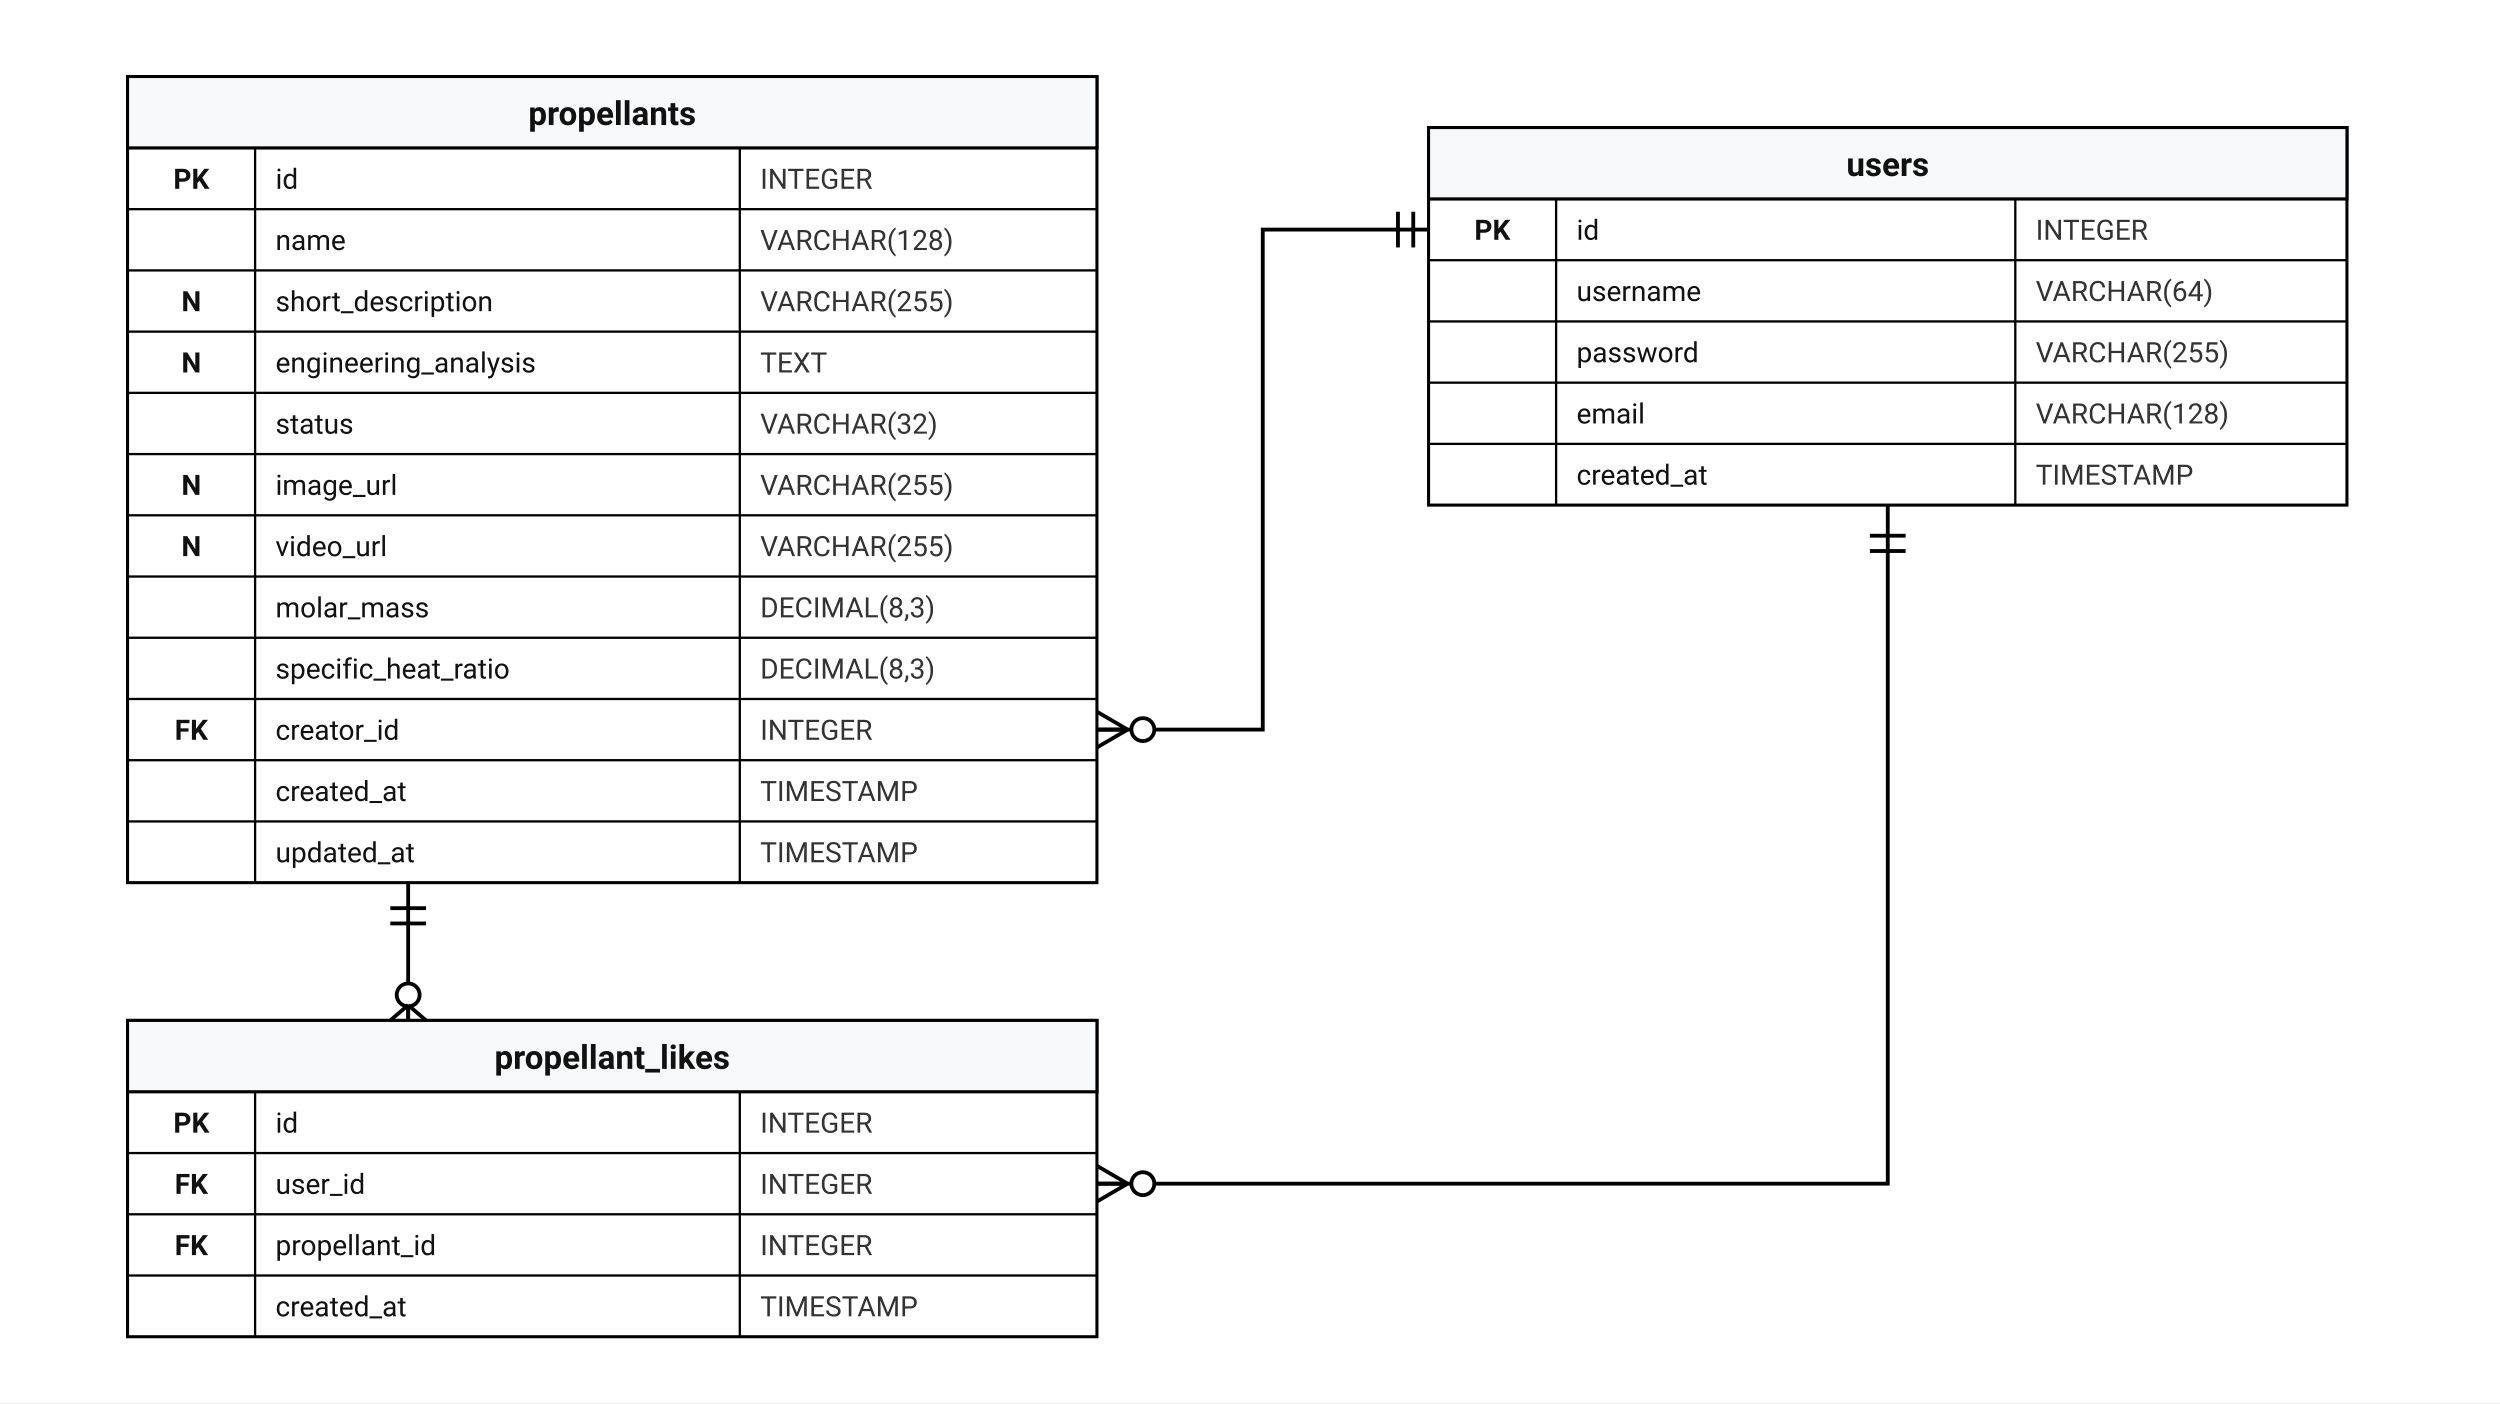
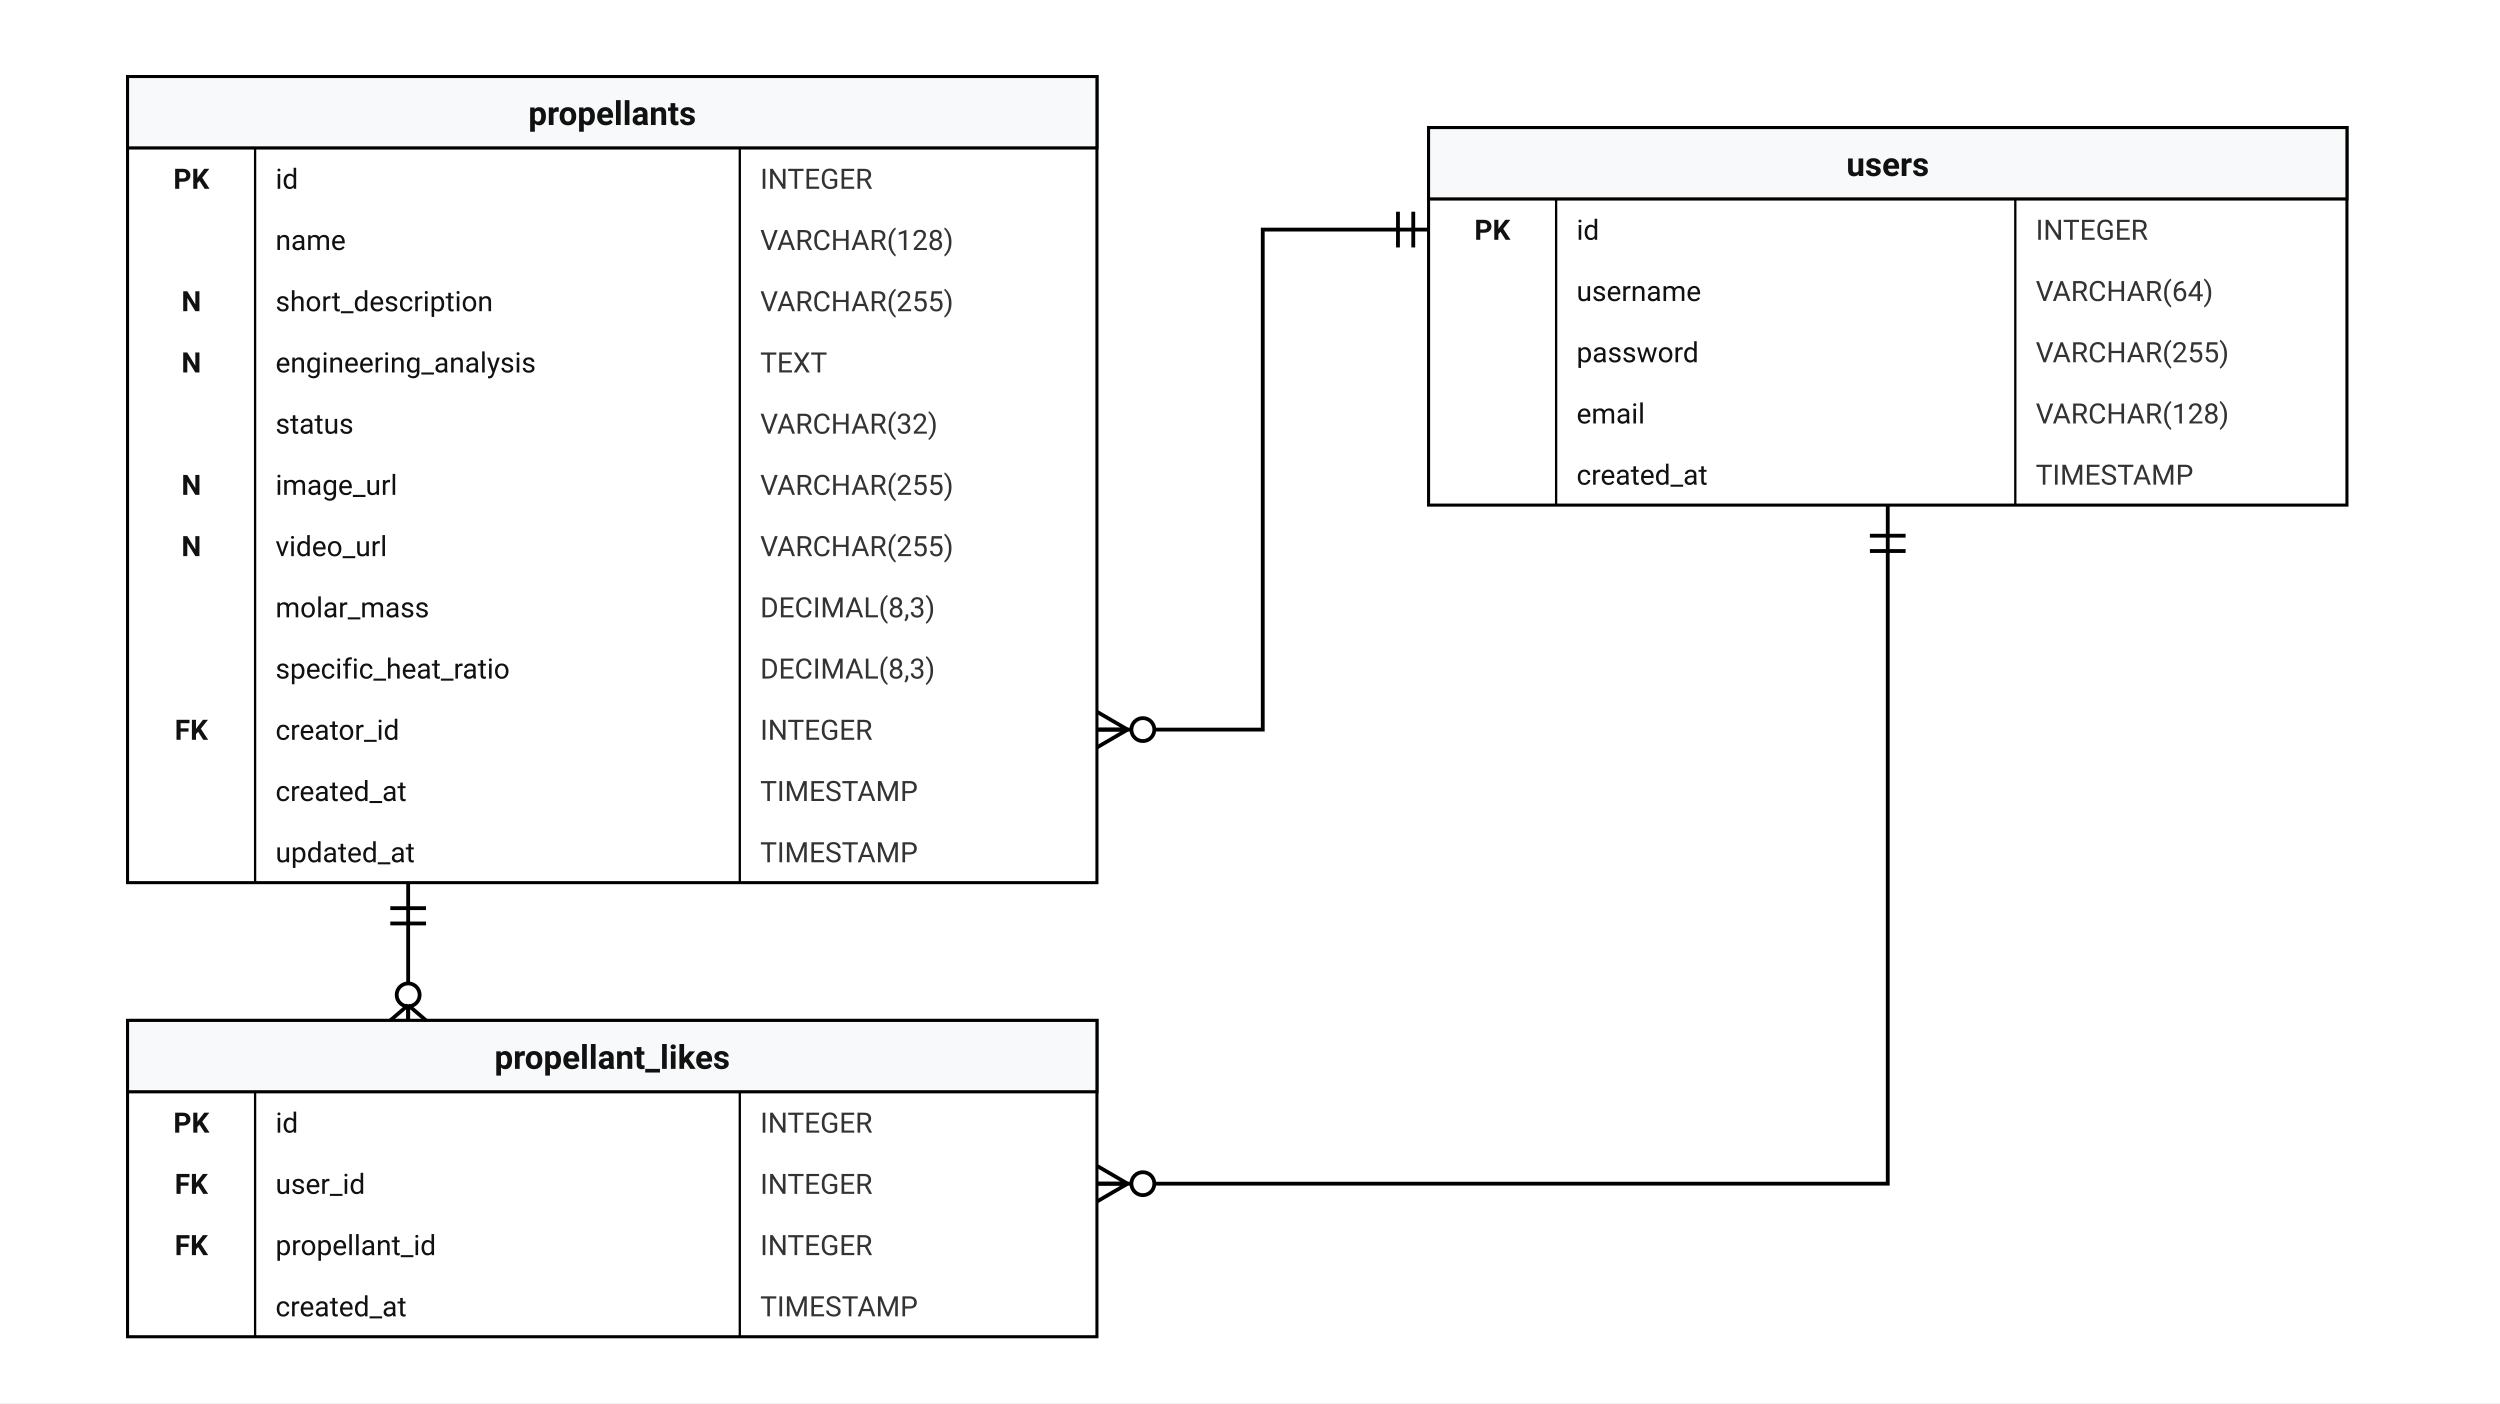
<svg xmlns="http://www.w3.org/2000/svg" viewBox="0 0 980 550" width="980" height="550">
  <defs>
    <style>
      .tbl-bg { fill: #ffffff; stroke: #000000; stroke-width: 1.2; }
      .tbl-header-bg { fill: #f8f9fa; stroke: #000000; stroke-width: 1.2; }
      .tbl-header-txt { font-family: -apple-system, BlinkMacSystemFont, "Segoe UI", Roboto, "Helvetica Neue", Arial, sans-serif; font-size: 13px; font-weight: bold; fill: #111111; text-anchor: middle; }
      .grid-line { stroke: #000000; stroke-width: 0.9; }
      .col-k { font-family: -apple-system, BlinkMacSystemFont, "Segoe UI", Roboto, Arial, sans-serif; font-size: 11px; font-weight: bold; fill: #111111; text-anchor: middle; }
      .col-n { font-family: -apple-system, BlinkMacSystemFont, "Segoe UI", Roboto, Arial, sans-serif; font-size: 11px; fill: #111111; }
      .col-t { font-family: -apple-system, BlinkMacSystemFont, "Segoe UI", Roboto, Arial, sans-serif; font-size: 11px; fill: #333333; }
      .edge { stroke: #000000; stroke-width: 1.5; fill: none; }
      .cf-marker { stroke: #000000; stroke-width: 1.5; fill: none; }
      .cf-circle { fill: #ffffff; stroke: #000000; stroke-width: 1.5; }
    </style>
  </defs>
  <rect width="100%" height="100%" fill="#ffffff" />
  <g id="tbl_propellants">
    <rect class="tbl-bg" x="50" y="30" width="380" height="316" />
    <rect class="tbl-header-bg" x="50" y="30" width="380" height="28" />
    <text class="tbl-header-txt" x="240" y="49">propellants</text>
    <line class="grid-line" x1="50" y1="58" x2="430" y2="58" />
    <line class="grid-line" x1="100" y1="58" x2="100" y2="346" />
    <line class="grid-line" x1="290" y1="58" x2="290" y2="346" />
    <text class="col-k" x="75" y="74">PK</text>
    <text class="col-n" x="108" y="74">id</text>
    <text class="col-t" x="298" y="74">INTEGER</text>
-     <line class="grid-line" x1="50" y1="82" x2="430" y2="82" />
    <text class="col-n" x="108" y="98">name</text>
    <text class="col-t" x="298" y="98">VARCHAR(128)</text>
-     <line class="grid-line" x1="50" y1="106" x2="430" y2="106" />
    <text class="col-k" x="75" y="122">N</text>
    <text class="col-n" x="108" y="122">short_description</text>
    <text class="col-t" x="298" y="122">VARCHAR(255)</text>
-     <line class="grid-line" x1="50" y1="130" x2="430" y2="130" />
    <text class="col-k" x="75" y="146">N</text>
    <text class="col-n" x="108" y="146">engineering_analysis</text>
    <text class="col-t" x="298" y="146">TEXT</text>
-     <line class="grid-line" x1="50" y1="154" x2="430" y2="154" />
    <text class="col-n" x="108" y="170">status</text>
    <text class="col-t" x="298" y="170">VARCHAR(32)</text>
-     <line class="grid-line" x1="50" y1="178" x2="430" y2="178" />
    <text class="col-k" x="75" y="194">N</text>
    <text class="col-n" x="108" y="194">image_url</text>
    <text class="col-t" x="298" y="194">VARCHAR(255)</text>
-     <line class="grid-line" x1="50" y1="202" x2="430" y2="202" />
    <text class="col-k" x="75" y="218">N</text>
    <text class="col-n" x="108" y="218">video_url</text>
    <text class="col-t" x="298" y="218">VARCHAR(255)</text>
-     <line class="grid-line" x1="50" y1="226" x2="430" y2="226" />
    <text class="col-n" x="108" y="242">molar_mass</text>
    <text class="col-t" x="298" y="242">DECIMAL(8,3)</text>
-     <line class="grid-line" x1="50" y1="250" x2="430" y2="250" />
    <text class="col-n" x="108" y="266">specific_heat_ratio</text>
    <text class="col-t" x="298" y="266">DECIMAL(8,3)</text>
-     <line class="grid-line" x1="50" y1="274" x2="430" y2="274" />
    <text class="col-k" x="75" y="290">FK</text>
    <text class="col-n" x="108" y="290">creator_id</text>
    <text class="col-t" x="298" y="290">INTEGER</text>
-     <line class="grid-line" x1="50" y1="298" x2="430" y2="298" />
    <text class="col-n" x="108" y="314">created_at</text>
    <text class="col-t" x="298" y="314">TIMESTAMP</text>
-     <line class="grid-line" x1="50" y1="322" x2="430" y2="322" />
    <text class="col-n" x="108" y="338">updated_at</text>
    <text class="col-t" x="298" y="338">TIMESTAMP</text>
  </g>
  <g id="tbl_users">
    <rect class="tbl-bg" x="560" y="50" width="360" height="148" />
    <rect class="tbl-header-bg" x="560" y="50" width="360" height="28" />
    <text class="tbl-header-txt" x="740" y="69">users</text>
    <line class="grid-line" x1="560" y1="78" x2="920" y2="78" />
    <line class="grid-line" x1="610" y1="78" x2="610" y2="198" />
    <line class="grid-line" x1="790" y1="78" x2="790" y2="198" />
    <text class="col-k" x="585" y="94">PK</text>
    <text class="col-n" x="618" y="94">id</text>
    <text class="col-t" x="798" y="94">INTEGER</text>
-     <line class="grid-line" x1="560" y1="102" x2="920" y2="102" />
    <text class="col-n" x="618" y="118">username</text>
    <text class="col-t" x="798" y="118">VARCHAR(64)</text>
-     <line class="grid-line" x1="560" y1="126" x2="920" y2="126" />
    <text class="col-n" x="618" y="142">password</text>
    <text class="col-t" x="798" y="142">VARCHAR(255)</text>
-     <line class="grid-line" x1="560" y1="150" x2="920" y2="150" />
    <text class="col-n" x="618" y="166">email</text>
    <text class="col-t" x="798" y="166">VARCHAR(128)</text>
-     <line class="grid-line" x1="560" y1="174" x2="920" y2="174" />
    <text class="col-n" x="618" y="190">created_at</text>
    <text class="col-t" x="798" y="190">TIMESTAMP</text>
  </g>
  <g id="tbl_likes">
    <rect class="tbl-bg" x="50" y="400" width="380" height="124" />
    <rect class="tbl-header-bg" x="50" y="400" width="380" height="28" />
    <text class="tbl-header-txt" x="240" y="419">propellant_likes</text>
    <line class="grid-line" x1="50" y1="428" x2="430" y2="428" />
    <line class="grid-line" x1="100" y1="428" x2="100" y2="524" />
    <line class="grid-line" x1="290" y1="428" x2="290" y2="524" />
    <text class="col-k" x="75" y="444">PK</text>
    <text class="col-n" x="108" y="444">id</text>
    <text class="col-t" x="298" y="444">INTEGER</text>
-     <line class="grid-line" x1="50" y1="452" x2="430" y2="452" />
    <text class="col-k" x="75" y="468">FK</text>
    <text class="col-n" x="108" y="468">user_id</text>
    <text class="col-t" x="298" y="468">INTEGER</text>
-     <line class="grid-line" x1="50" y1="476" x2="430" y2="476" />
    <text class="col-k" x="75" y="492">FK</text>
    <text class="col-n" x="108" y="492">propellant_id</text>
    <text class="col-t" x="298" y="492">INTEGER</text>
-     <line class="grid-line" x1="50" y1="500" x2="430" y2="500" />
    <text class="col-n" x="108" y="516">created_at</text>
    <text class="col-t" x="298" y="516">TIMESTAMP</text>
  </g>
  <path class="edge" d="M 560 90 L 495 90 L 495 286 L 430 286" />
  <line class="cf-marker" x1="548" y1="83" x2="548" y2="97" />
  <line class="cf-marker" x1="554" y1="83" x2="554" y2="97" />
  <circle class="cf-circle" cx="448" cy="286" r="4.5" />
  <path class="cf-marker" d="M 442 286 L 430 279 M 442 286 L 430 293 M 442 286 L 430 286" />
  <path class="edge" d="M 160 346 L 160 400" />
  <line class="cf-marker" x1="153" y1="356" x2="167" y2="356" />
  <line class="cf-marker" x1="153" y1="362" x2="167" y2="362" />
  <circle class="cf-circle" cx="160" cy="390" r="4.5" />
  <path class="cf-marker" d="M 160 394 L 153 400 M 160 394 L 167 400 M 160 394 L 160 400" />
  <path class="edge" d="M 740 198 L 740 464 L 430 464" />
  <line class="cf-marker" x1="733" y1="210" x2="747" y2="210" />
  <line class="cf-marker" x1="733" y1="216" x2="747" y2="216" />
  <circle class="cf-circle" cx="448" cy="464" r="4.5" />
  <path class="cf-marker" d="M 442 464 L 430 457 M 442 464 L 430 471 M 442 464 L 430 464" />
</svg>
